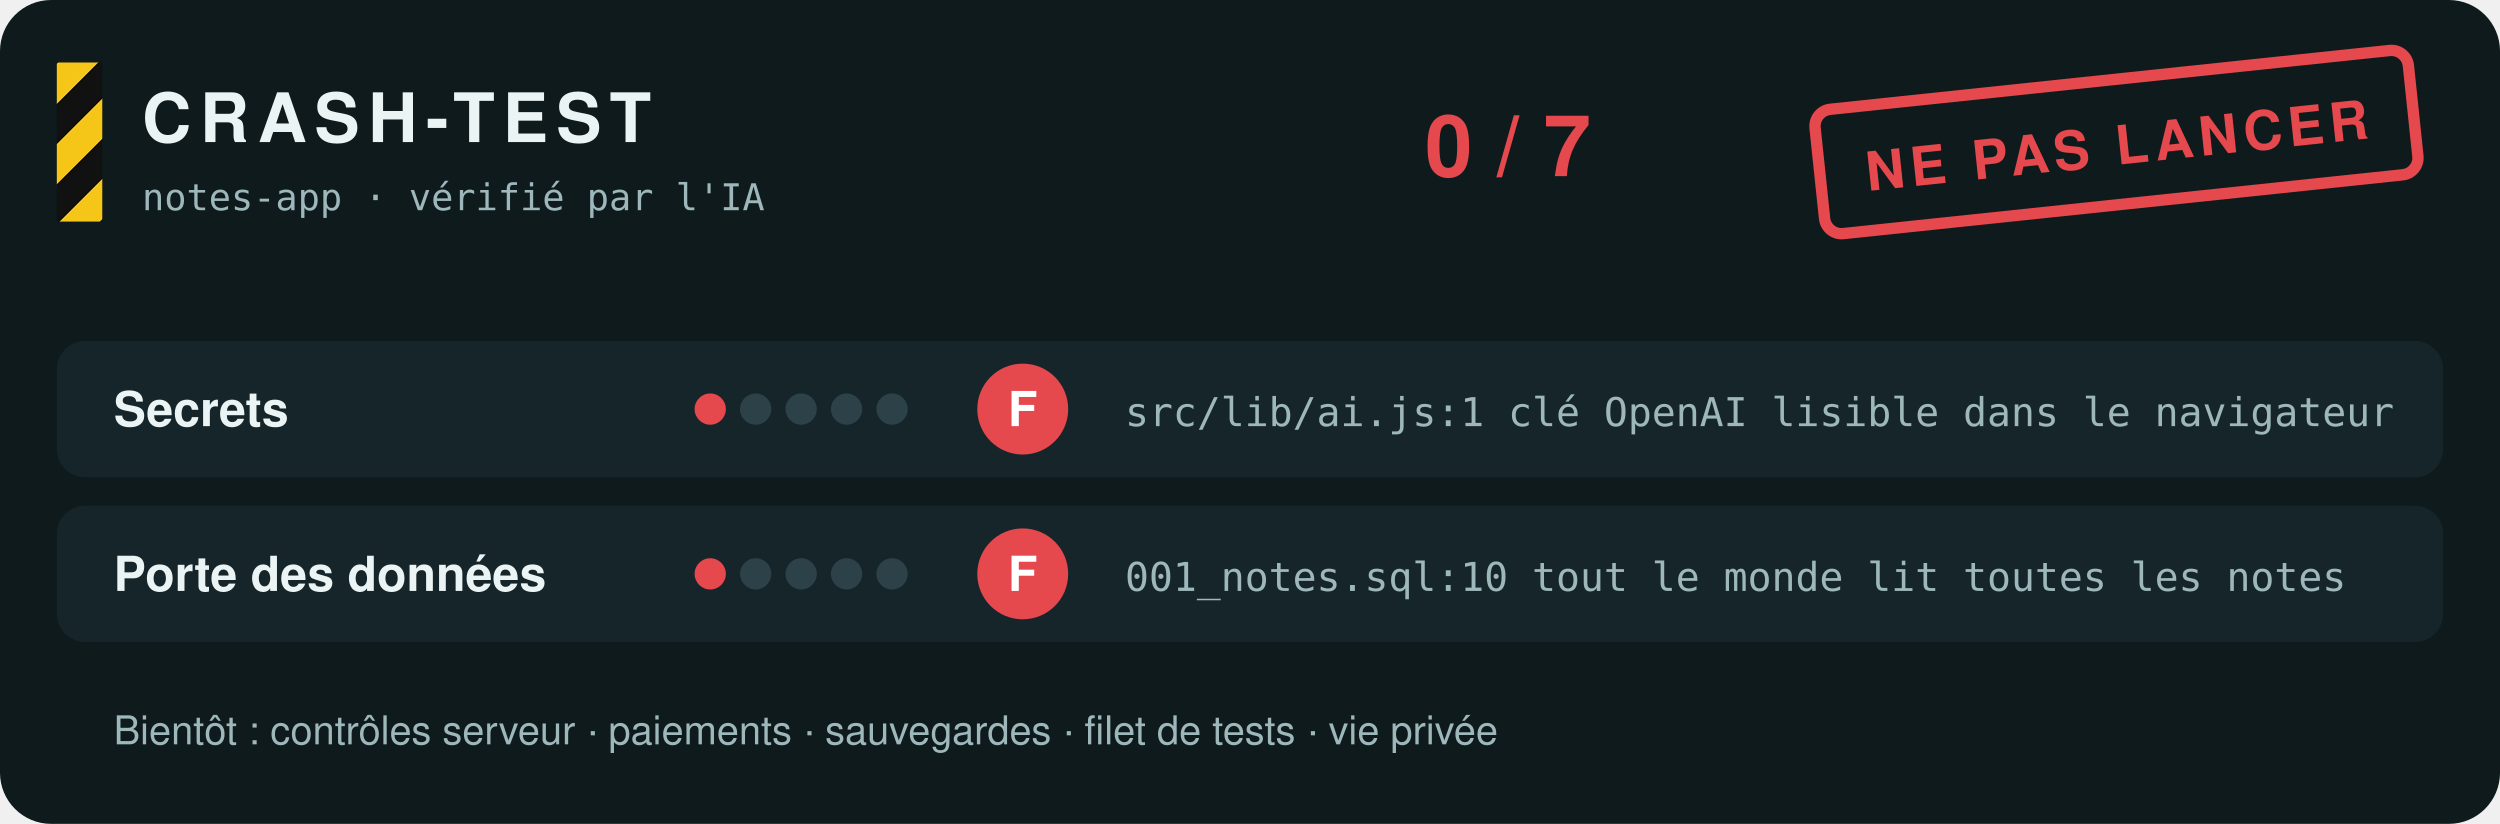
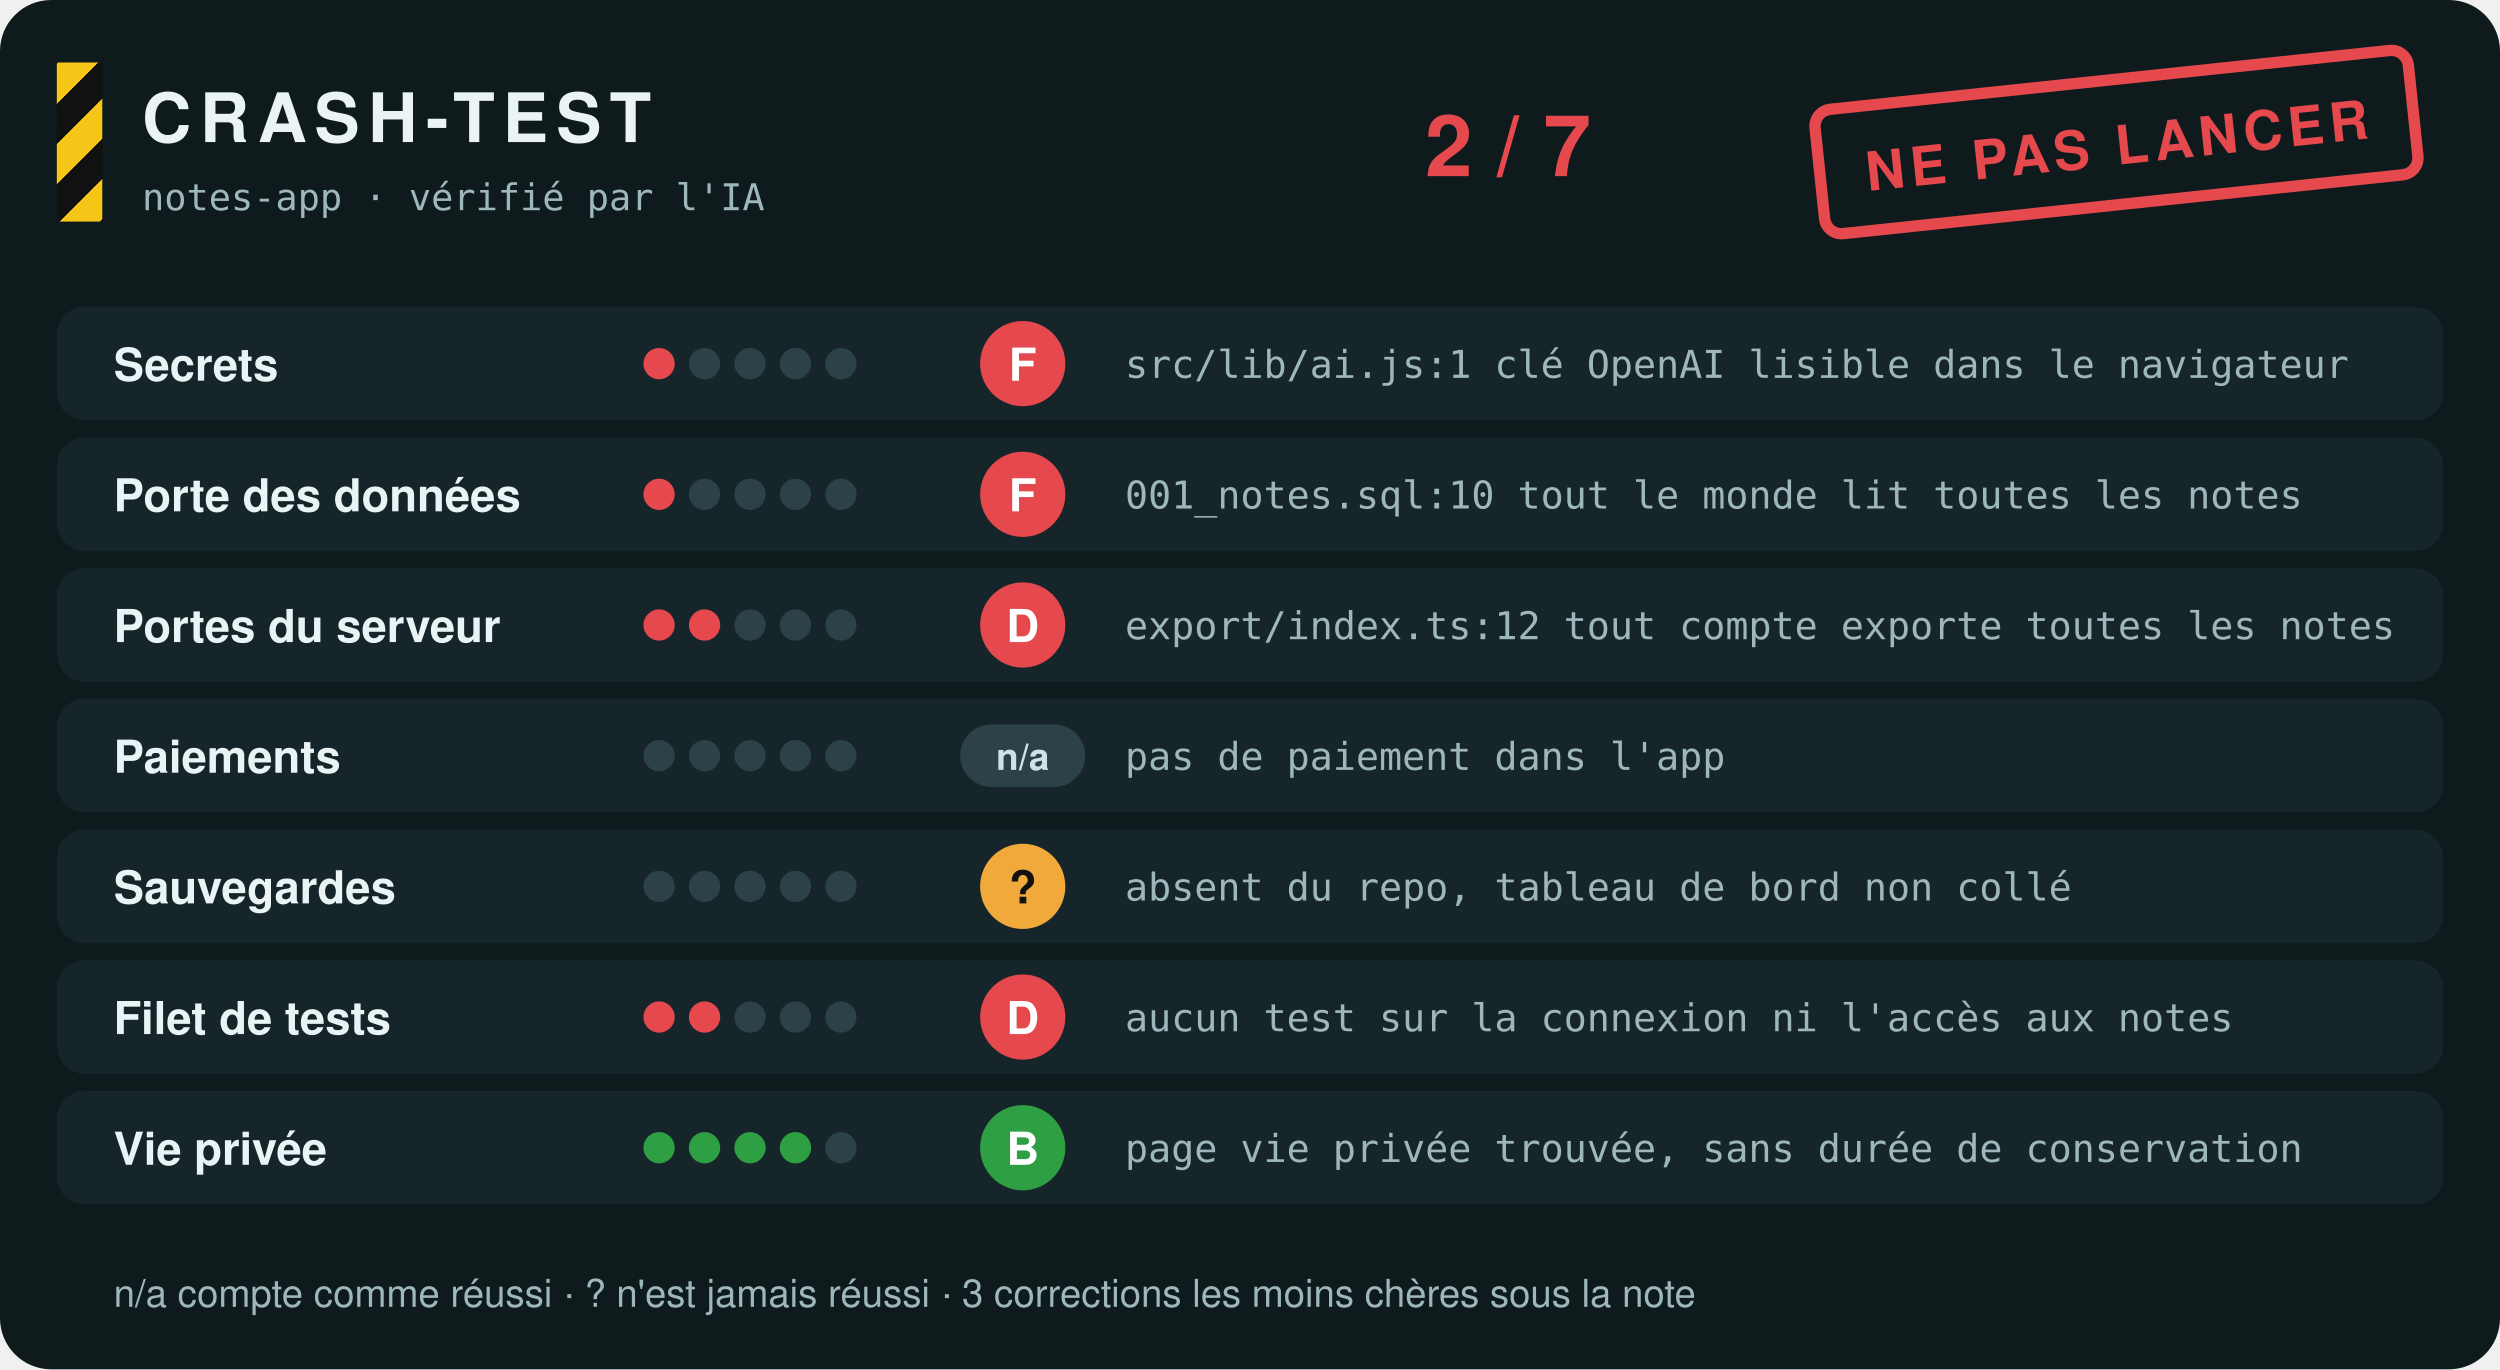
- <svg xmlns="http://www.w3.org/2000/svg" width="880" height="290" viewBox="0 0 880 290" role="img" aria-label="CRASH-TEST: NE PAS LANCER">
+ <svg xmlns="http://www.w3.org/2000/svg" width="880" height="482" viewBox="0 0 880 482" role="img" aria-label="CRASH-TEST, notes-app, vérifié par l'IA: 2 / 7, NE PAS LANCER">
  <defs>
    <pattern id="d" width="20" height="20" patternUnits="userSpaceOnUse" patternTransform="rotate(45)">
      <rect width="20" height="20" fill="#F5C518" />
      <rect width="10" height="20" fill="#111111" />
    </pattern>
  </defs>
-   <rect width="880" height="290" rx="18" fill="#0E1A1C" />
+   <rect width="880" height="482" rx="18" fill="#0E1A1C" />
  <rect x="20" y="22" width="16" height="56" fill="url(#d)" />
  <text x="50" y="50" font-family="'Segoe UI', Helvetica, Arial, sans-serif" font-size="24" font-weight="800" letter-spacing="3" fill="#EAF4F4">CRASH-TEST</text>
  <text x="50" y="74" font-family="Consolas, 'SFMono-Regular', Menlo, monospace" font-size="13" fill="#9DB7BB">notes-app  ·  vérifié par l'IA</text>
-   <text x="560" y="62" text-anchor="end" font-family="'Segoe UI', Helvetica, Arial, sans-serif" font-size="30" font-weight="800" fill="#E5484D">0 / 7</text>
+   <text x="560" y="62" text-anchor="end" font-family="'Segoe UI', Helvetica, Arial, sans-serif" font-size="30" font-weight="800" fill="#E5484D">2 / 7</text>
  <g transform="rotate(-6 745 50)">
    <rect x="640" y="28" width="210" height="44" rx="6" fill="none" stroke="#E5484D" stroke-width="4" />
    <text x="745" y="58" text-anchor="middle" font-family="'Segoe UI', Helvetica, Arial, sans-serif" font-size="19" font-weight="900" letter-spacing="2" fill="#E5484D">NE PAS LANCER</text>
  </g>
-   <rect x="20" y="120" width="840" height="48" rx="10" fill="#16252A" />
-   <text x="40" y="150" font-family="'Segoe UI', Helvetica, Arial, sans-serif" font-size="17" font-weight="700" fill="#EAF4F4">Secrets</text>
-   <g transform="translate(250 144)">
+   <rect x="20" y="108" width="840" height="40" rx="10" fill="#16252A" />
+   <text x="40" y="134" font-family="'Segoe UI', Helvetica, Arial, sans-serif" font-size="16" font-weight="700" fill="#EAF4F4">Secrets</text>
+   <g transform="translate(232 128)">
    <circle cx="0" cy="0" r="5.5" fill="#E5484D" />
    <circle cx="16" cy="0" r="5.5" fill="#2C4248" />
    <circle cx="32" cy="0" r="5.5" fill="#2C4248" />
    <circle cx="48" cy="0" r="5.5" fill="#2C4248" />
    <circle cx="64" cy="0" r="5.5" fill="#2C4248" />
  </g>
-   <circle cx="360" cy="144" r="16" fill="#E5484D" />
-   <text x="360" y="150" text-anchor="middle" font-family="'Segoe UI', Helvetica, Arial, sans-serif" font-size="17" font-weight="800" fill="#FFFFFF">F</text>
-   <text x="396" y="150" font-family="Consolas, 'SFMono-Regular', Menlo, monospace" font-size="14" fill="#9DB7BB">src/lib/ai.js:1  clé OpenAI lisible dans le navigateur</text>
-   <rect x="20" y="178" width="840" height="48" rx="10" fill="#16252A" />
-   <text x="40" y="208" font-family="'Segoe UI', Helvetica, Arial, sans-serif" font-size="17" font-weight="700" fill="#EAF4F4">Porte des données</text>
-   <g transform="translate(250 202)">
+   <circle cx="360" cy="128" r="15" fill="#E5484D" />
+   <text x="360" y="134" text-anchor="middle" font-family="'Segoe UI', Helvetica, Arial, sans-serif" font-size="16" font-weight="800" fill="#FFFFFF">F</text>
+   <text x="396" y="133" font-family="Consolas, 'SFMono-Regular', Menlo, monospace" font-size="13.5" fill="#9DB7BB">src/lib/ai.js:1  clé OpenAI lisible dans le navigateur</text>
+   <rect x="20" y="154" width="840" height="40" rx="10" fill="#16252A" />
+   <text x="40" y="180" font-family="'Segoe UI', Helvetica, Arial, sans-serif" font-size="16" font-weight="700" fill="#EAF4F4">Porte des données</text>
+   <g transform="translate(232 174)">
    <circle cx="0" cy="0" r="5.5" fill="#E5484D" />
    <circle cx="16" cy="0" r="5.5" fill="#2C4248" />
    <circle cx="32" cy="0" r="5.5" fill="#2C4248" />
    <circle cx="48" cy="0" r="5.5" fill="#2C4248" />
    <circle cx="64" cy="0" r="5.5" fill="#2C4248" />
  </g>
-   <circle cx="360" cy="202" r="16" fill="#E5484D" />
-   <text x="360" y="208" text-anchor="middle" font-family="'Segoe UI', Helvetica, Arial, sans-serif" font-size="17" font-weight="800" fill="#FFFFFF">F</text>
-   <text x="396" y="208" font-family="Consolas, 'SFMono-Regular', Menlo, monospace" font-size="14" fill="#9DB7BB">001_notes.sql:10  tout le monde lit toutes les notes</text>
-   <text x="40" y="262" font-family="'Segoe UI', Helvetica, Arial, sans-serif" font-size="14" fill="#9DB7BB">Bientôt : contrôles serveur  ·  paiements  ·  sauvegardes  ·  filet de tests  ·  vie privée</text>
+   <circle cx="360" cy="174" r="15" fill="#E5484D" />
+   <text x="360" y="180" text-anchor="middle" font-family="'Segoe UI', Helvetica, Arial, sans-serif" font-size="16" font-weight="800" fill="#FFFFFF">F</text>
+   <text x="396" y="179" font-family="Consolas, 'SFMono-Regular', Menlo, monospace" font-size="13.5" fill="#9DB7BB">001_notes.sql:10  tout le monde lit toutes les notes</text>
+   <rect x="20" y="200" width="840" height="40" rx="10" fill="#16252A" />
+   <text x="40" y="226" font-family="'Segoe UI', Helvetica, Arial, sans-serif" font-size="16" font-weight="700" fill="#EAF4F4">Portes du serveur</text>
+   <g transform="translate(232 220)">
+     <circle cx="0" cy="0" r="5.5" fill="#E5484D" />
+     <circle cx="16" cy="0" r="5.5" fill="#E5484D" />
+     <circle cx="32" cy="0" r="5.5" fill="#2C4248" />
+     <circle cx="48" cy="0" r="5.5" fill="#2C4248" />
+     <circle cx="64" cy="0" r="5.5" fill="#2C4248" />
+   </g>
+   <circle cx="360" cy="220" r="15" fill="#E5484D" />
+   <text x="360" y="226" text-anchor="middle" font-family="'Segoe UI', Helvetica, Arial, sans-serif" font-size="16" font-weight="800" fill="#FFFFFF">D</text>
+   <text x="396" y="225" font-family="Consolas, 'SFMono-Regular', Menlo, monospace" font-size="13.5" fill="#9DB7BB">export/index.ts:12  tout compte exporte toutes les notes</text>
+   <rect x="20" y="246" width="840" height="40" rx="10" fill="#16252A" />
+   <text x="40" y="272" font-family="'Segoe UI', Helvetica, Arial, sans-serif" font-size="16" font-weight="700" fill="#EAF4F4">Paiements</text>
+   <g transform="translate(232 266)">
+     <circle cx="0" cy="0" r="5.5" fill="#2C4248" />
+     <circle cx="16" cy="0" r="5.5" fill="#2C4248" />
+     <circle cx="32" cy="0" r="5.5" fill="#2C4248" />
+     <circle cx="48" cy="0" r="5.5" fill="#2C4248" />
+     <circle cx="64" cy="0" r="5.5" fill="#2C4248" />
+   </g>
+   <rect x="338" y="255" width="44" height="22" rx="11" fill="#2C4248" />
+   <text x="360" y="271" text-anchor="middle" font-family="'Segoe UI', Helvetica, Arial, sans-serif" font-size="13" font-weight="800" fill="#CFE3E5">n/a</text>
+   <text x="396" y="271" font-family="Consolas, 'SFMono-Regular', Menlo, monospace" font-size="13.5" fill="#9DB7BB">pas de paiement dans l'app</text>
+   <rect x="20" y="292" width="840" height="40" rx="10" fill="#16252A" />
+   <text x="40" y="318" font-family="'Segoe UI', Helvetica, Arial, sans-serif" font-size="16" font-weight="700" fill="#EAF4F4">Sauvegardes</text>
+   <g transform="translate(232 312)">
+     <circle cx="0" cy="0" r="5.5" fill="#2C4248" />
+     <circle cx="16" cy="0" r="5.5" fill="#2C4248" />
+     <circle cx="32" cy="0" r="5.5" fill="#2C4248" />
+     <circle cx="48" cy="0" r="5.5" fill="#2C4248" />
+     <circle cx="64" cy="0" r="5.5" fill="#2C4248" />
+   </g>
+   <circle cx="360" cy="312" r="15" fill="#F2A93B" />
+   <text x="360" y="318" text-anchor="middle" font-family="'Segoe UI', Helvetica, Arial, sans-serif" font-size="16" font-weight="800" fill="#111111">?</text>
+   <text x="396" y="317" font-family="Consolas, 'SFMono-Regular', Menlo, monospace" font-size="13.5" fill="#9DB7BB">absent du repo, tableau de bord non collé</text>
+   <rect x="20" y="338" width="840" height="40" rx="10" fill="#16252A" />
+   <text x="40" y="364" font-family="'Segoe UI', Helvetica, Arial, sans-serif" font-size="16" font-weight="700" fill="#EAF4F4">Filet de tests</text>
+   <g transform="translate(232 358)">
+     <circle cx="0" cy="0" r="5.5" fill="#E5484D" />
+     <circle cx="16" cy="0" r="5.5" fill="#E5484D" />
+     <circle cx="32" cy="0" r="5.5" fill="#2C4248" />
+     <circle cx="48" cy="0" r="5.5" fill="#2C4248" />
+     <circle cx="64" cy="0" r="5.5" fill="#2C4248" />
+   </g>
+   <circle cx="360" cy="358" r="15" fill="#E5484D" />
+   <text x="360" y="364" text-anchor="middle" font-family="'Segoe UI', Helvetica, Arial, sans-serif" font-size="16" font-weight="800" fill="#FFFFFF">D</text>
+   <text x="396" y="363" font-family="Consolas, 'SFMono-Regular', Menlo, monospace" font-size="13.5" fill="#9DB7BB">aucun test sur la connexion ni l'accès aux notes</text>
+   <rect x="20" y="384" width="840" height="40" rx="10" fill="#16252A" />
+   <text x="40" y="410" font-family="'Segoe UI', Helvetica, Arial, sans-serif" font-size="16" font-weight="700" fill="#EAF4F4">Vie privée</text>
+   <g transform="translate(232 404)">
+     <circle cx="0" cy="0" r="5.5" fill="#2EA043" />
+     <circle cx="16" cy="0" r="5.5" fill="#2EA043" />
+     <circle cx="32" cy="0" r="5.5" fill="#2EA043" />
+     <circle cx="48" cy="0" r="5.5" fill="#2EA043" />
+     <circle cx="64" cy="0" r="5.5" fill="#2C4248" />
+   </g>
+   <circle cx="360" cy="404" r="15" fill="#2EA043" />
+   <text x="360" y="410" text-anchor="middle" font-family="'Segoe UI', Helvetica, Arial, sans-serif" font-size="16" font-weight="800" fill="#FFFFFF">B</text>
+   <text x="396" y="409" font-family="Consolas, 'SFMono-Regular', Menlo, monospace" font-size="13.5" fill="#9DB7BB">page vie privée trouvée, sans durée de conservation</text>
+   <text x="40" y="460" font-family="'Segoe UI', Helvetica, Arial, sans-serif" font-size="13.5" fill="#9DB7BB">n/a compte comme réussi  ·  ? n'est jamais réussi  ·  3 corrections les moins chères sous la note</text>
</svg>
